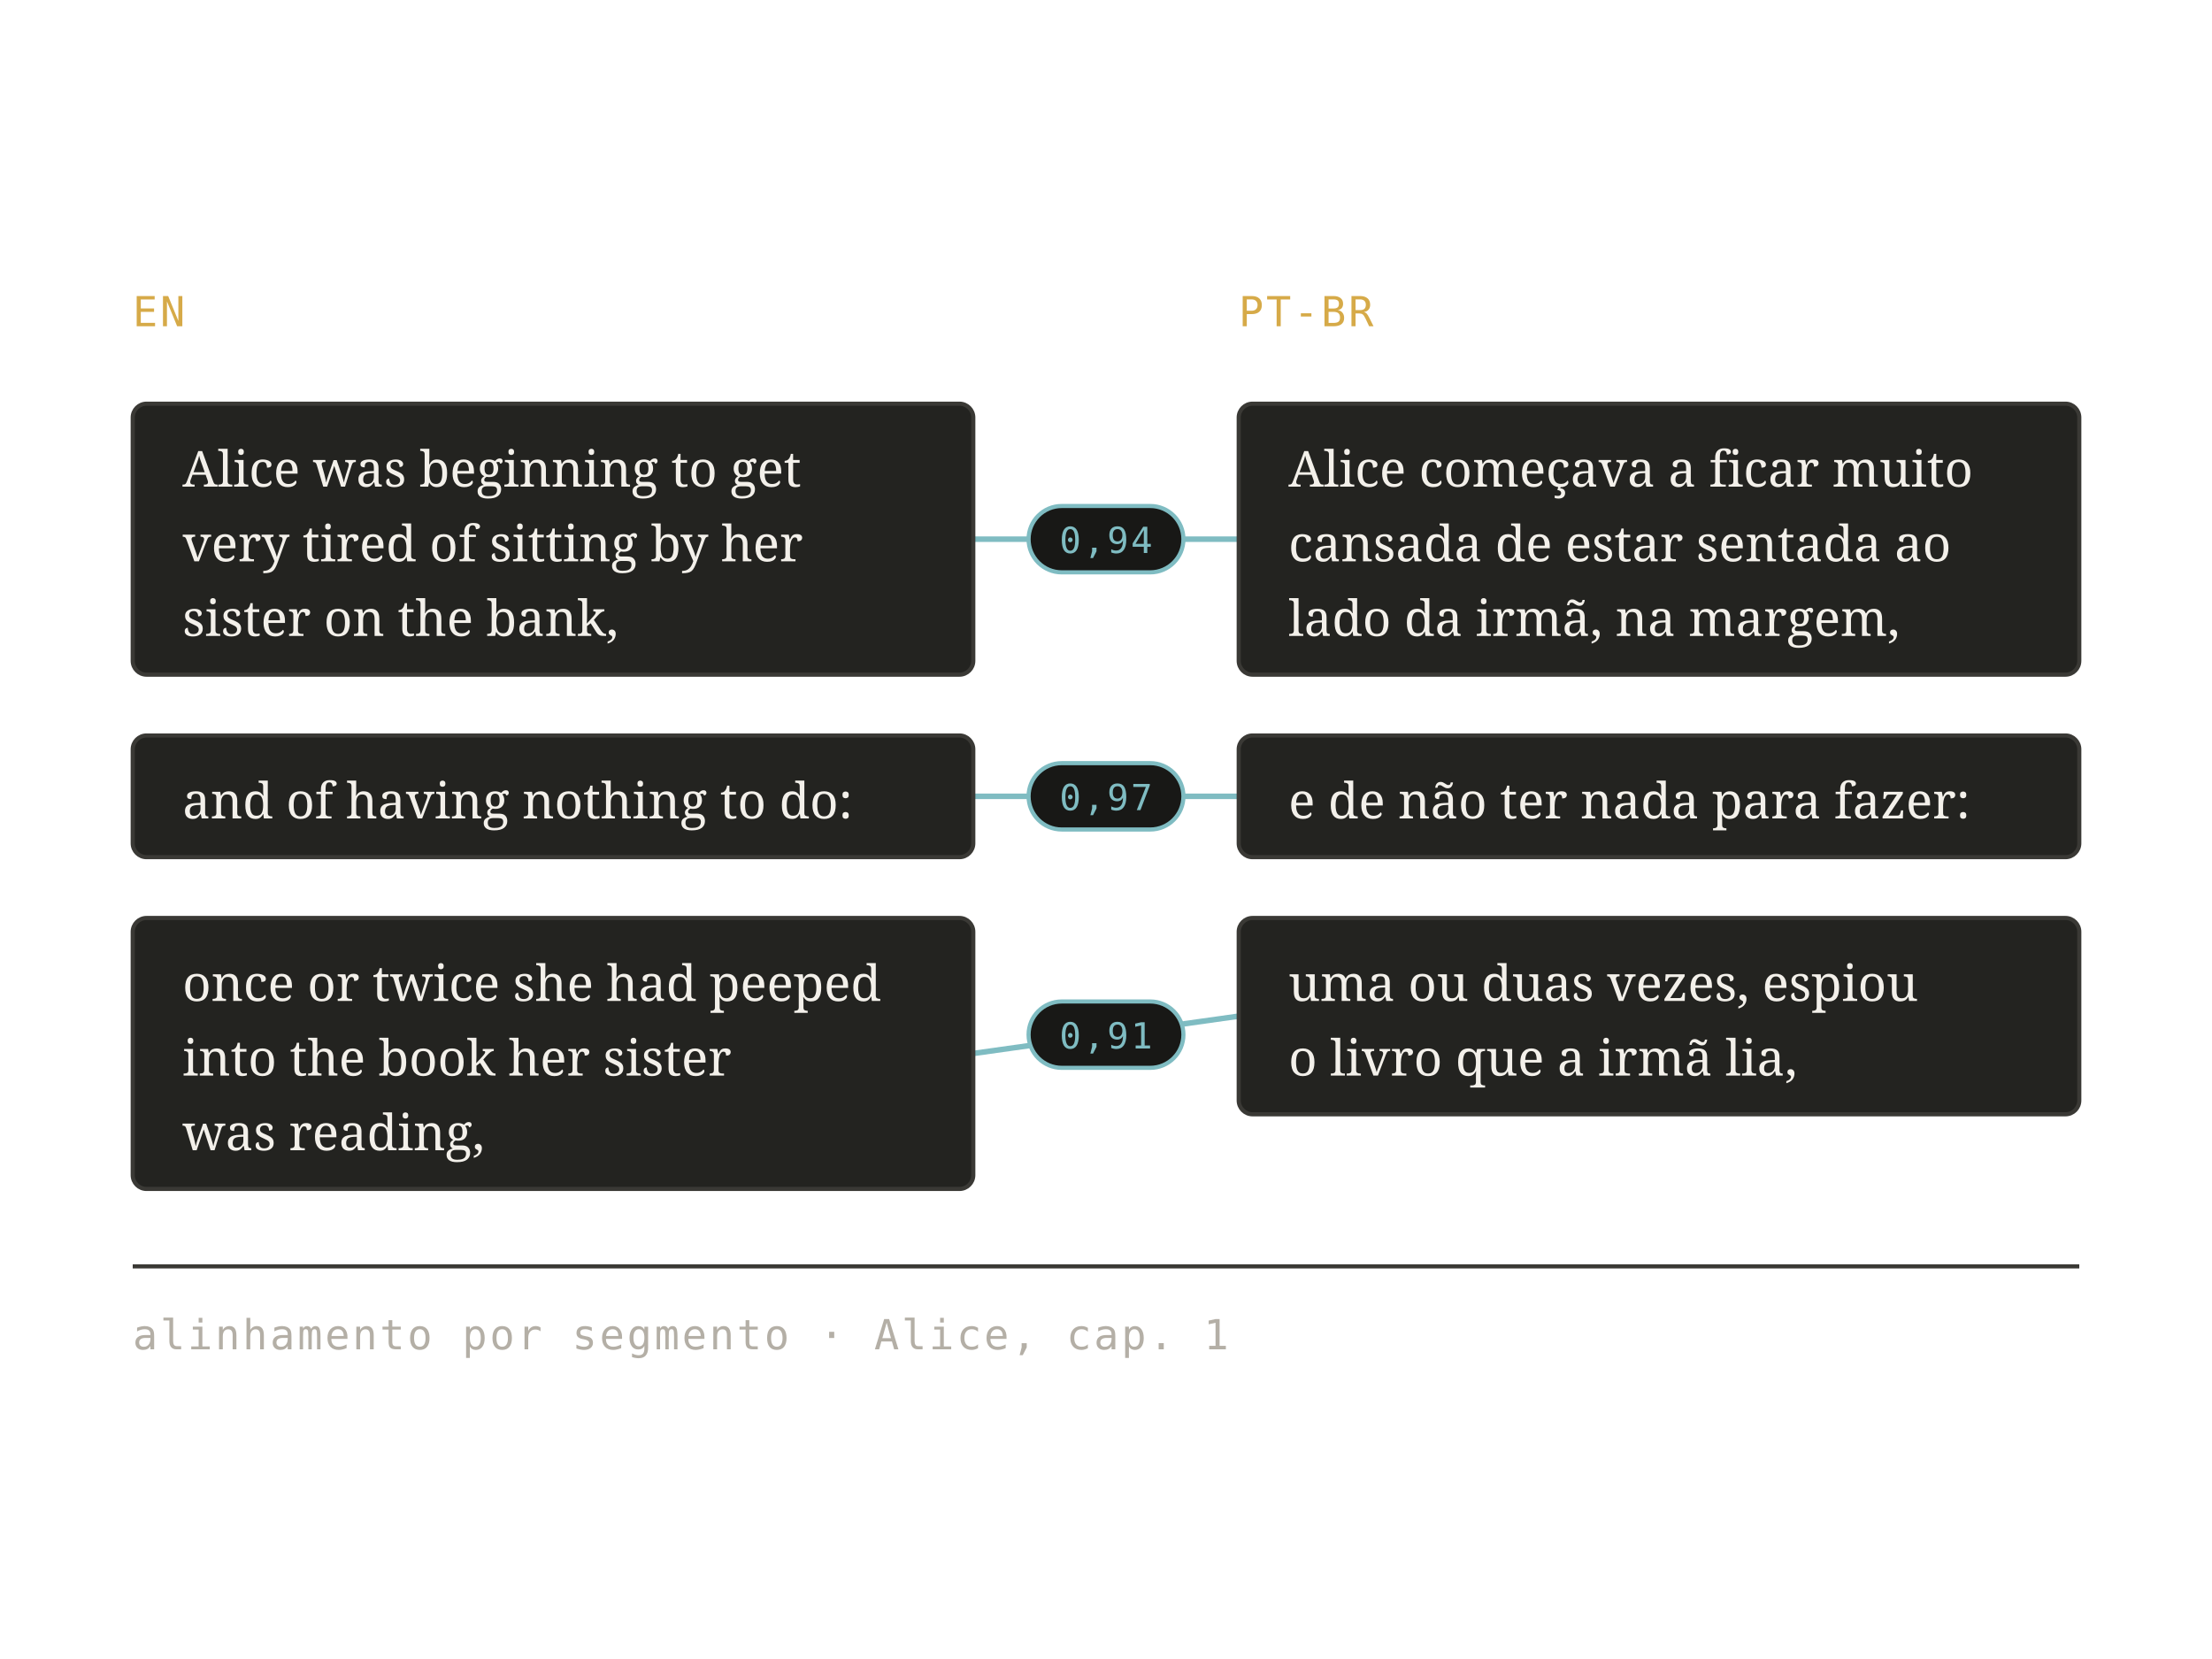
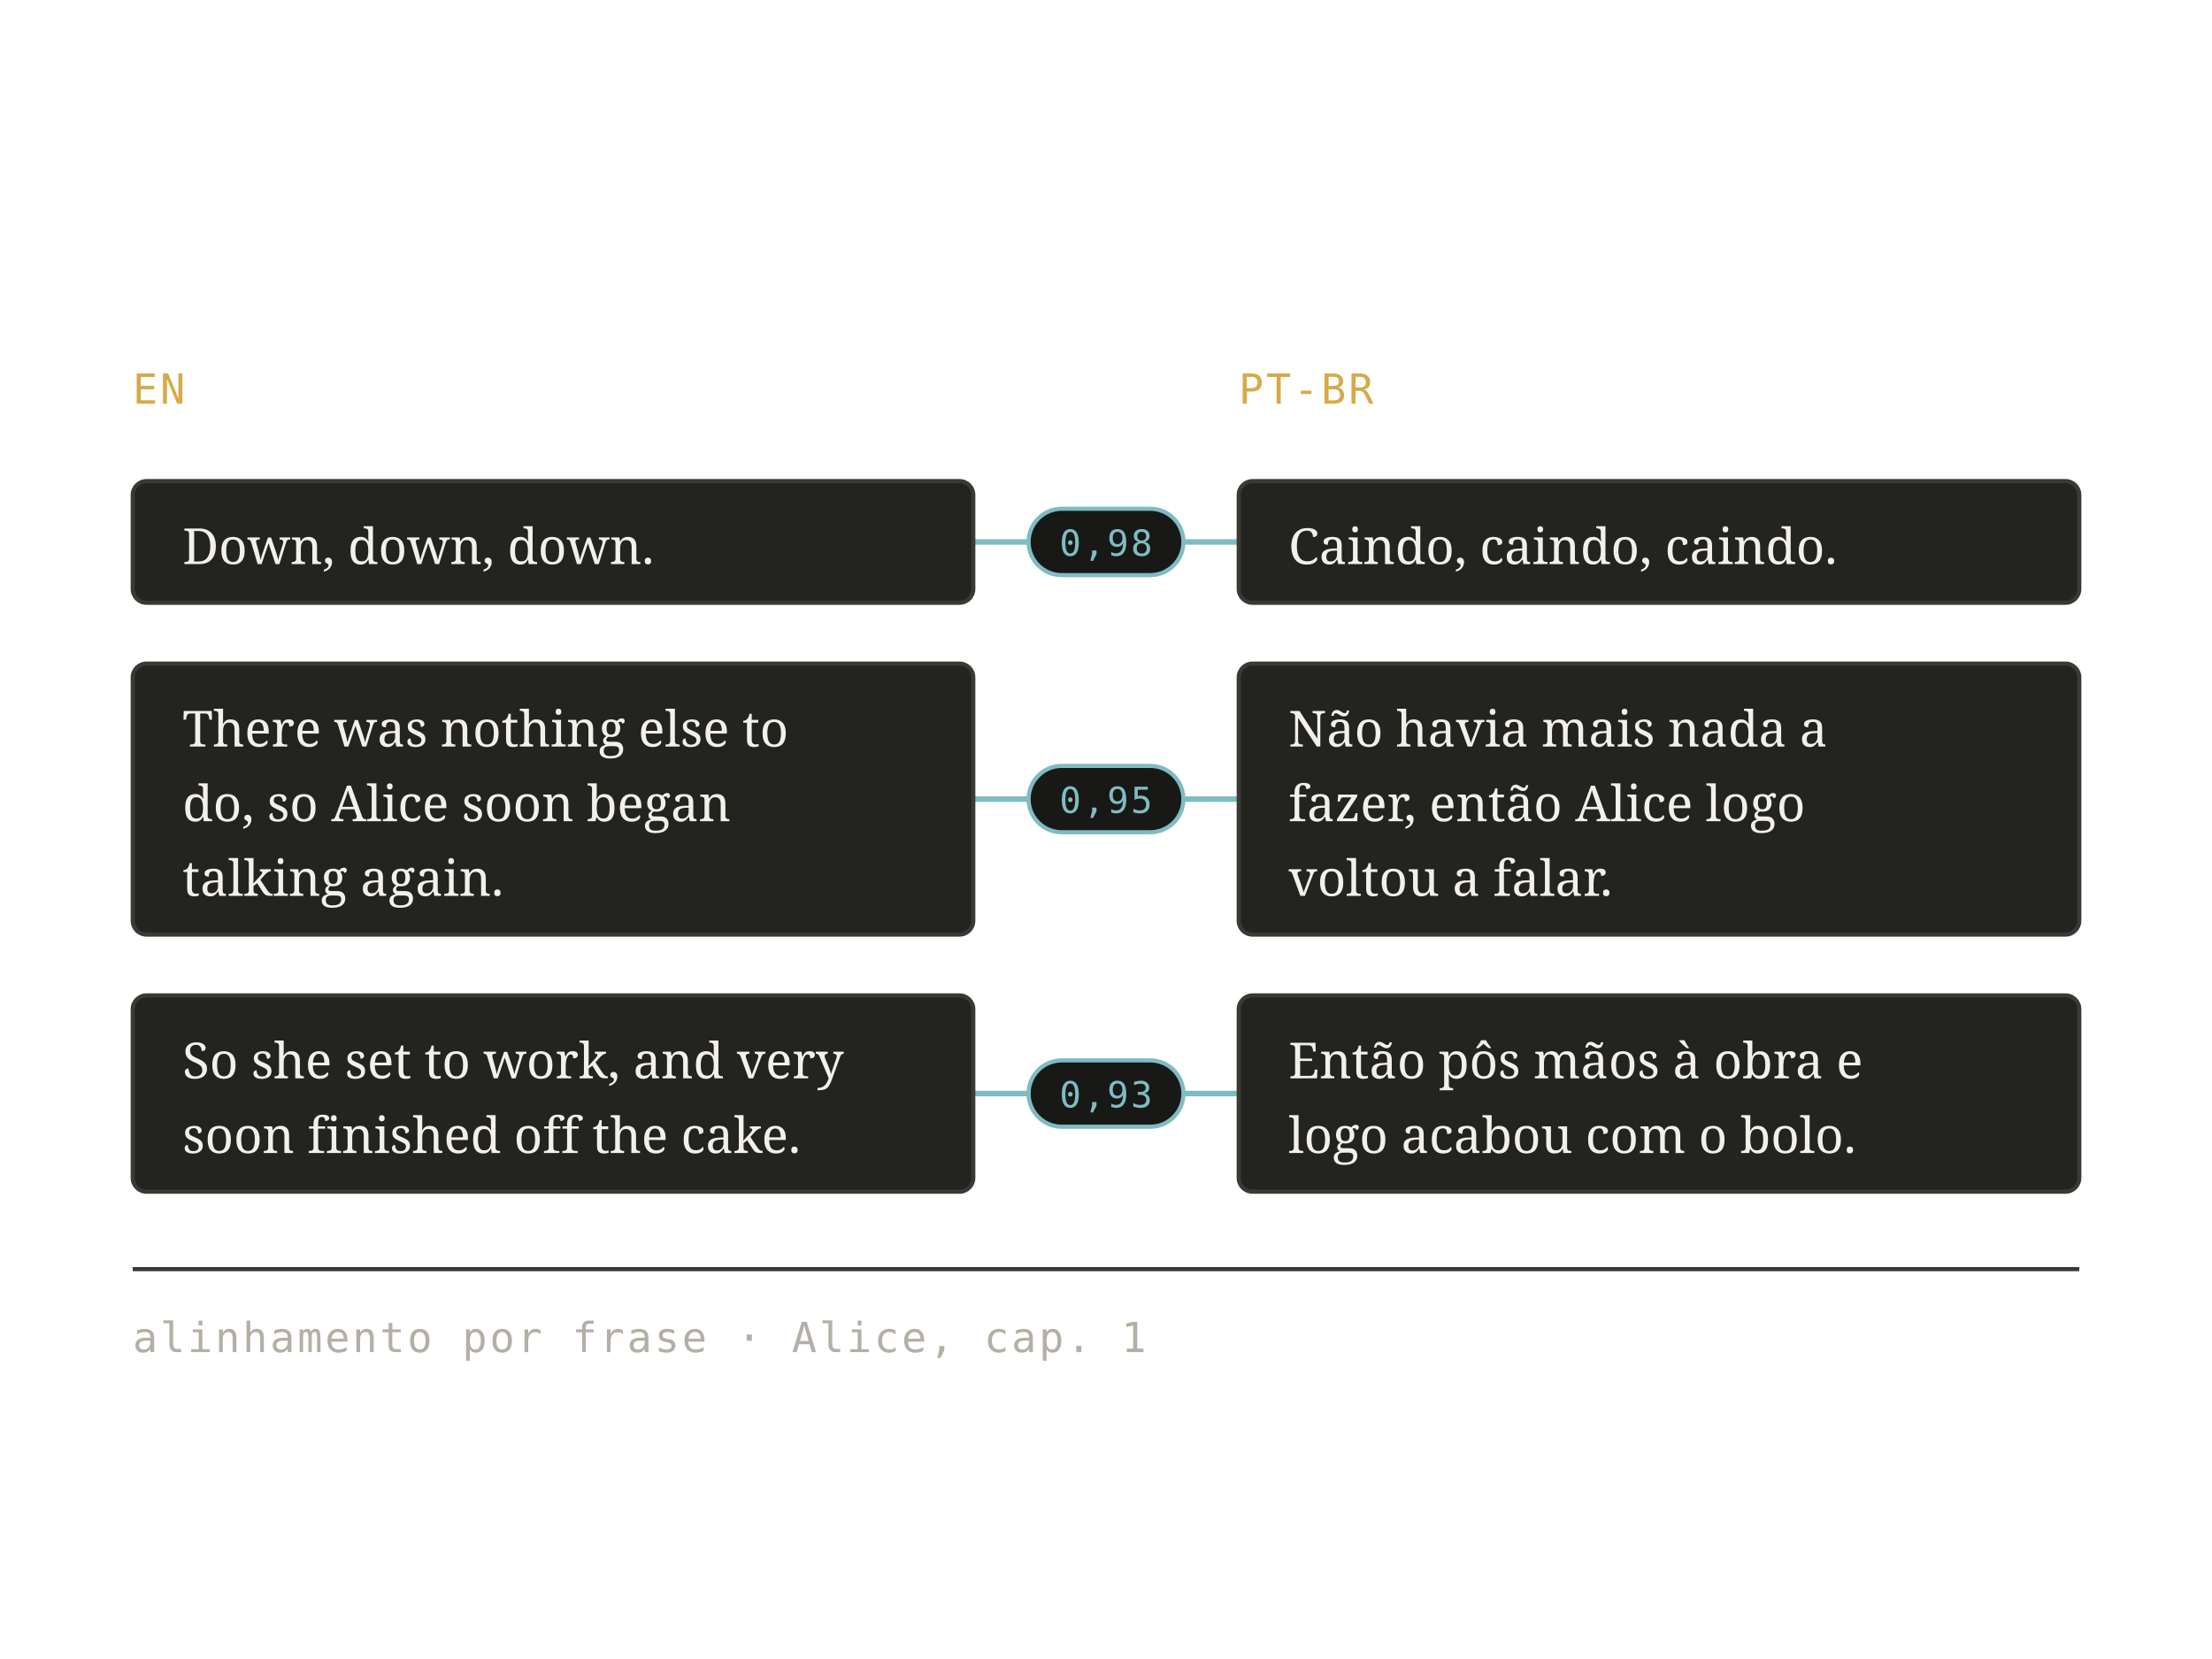
<svg xmlns="http://www.w3.org/2000/svg" viewBox="0 0 800 600" role="img">
  <defs>
    <style>
      .mono{font-family:ui-monospace,"SF Mono","Cascadia Code","Segoe UI Mono",Menlo,Consolas,monospace;letter-spacing:.06em}
      text{font-family:Charter,"Bitstream Charter","Sitka Text",Cambria,Georgia,serif;font-size:18px;fill:#f3f0ea}
      text.mono{font-size:15px}
    </style>
  </defs>
-   <text class="mono" x="48" y="118.0" fill="#d6aa48" style="fill:#d6aa48">EN</text>
-   <text class="mono" x="448" y="118.0" style="fill:#d6aa48">PT-BR</text>
-   <line x1="352" y1="195.0" x2="448" y2="195.0" stroke="#7fbcc2" stroke-width="2" />
-   <rect x="48" y="146.0" width="304" height="98" rx="5" fill="#232320" stroke="#3a3935" stroke-width="1.5" />
-   <text x="66" y="176.0">Alice was beginning to get</text>
-   <text x="66" y="203.0">very tired of sitting by her</text>
-   <text x="66" y="230.0">sister on the bank,</text>
-   <rect x="448" y="146.0" width="304" height="98" rx="5" fill="#232320" stroke="#3a3935" stroke-width="1.5" />
-   <text x="466" y="176.0">Alice começava a ficar muito</text>
-   <text x="466" y="203.0">cansada de estar sentada ao</text>
-   <text x="466" y="230.0">lado da irmã, na margem,</text>
-   <rect x="372" y="183.0" width="56" height="24" rx="12" fill="#181816" stroke="#7fbcc2" stroke-width="1.5" />
-   <text class="mono" x="400" y="200.0" text-anchor="middle" style="fill:#7fbcc2;font-size:13px">0,94</text>
-   <line x1="352" y1="288.0" x2="448" y2="288.0" stroke="#7fbcc2" stroke-width="2" />
-   <rect x="48" y="266.0" width="304" height="44" rx="5" fill="#232320" stroke="#3a3935" stroke-width="1.5" />
-   <text x="66" y="296.0">and of having nothing to do:</text>
-   <rect x="448" y="266.0" width="304" height="44" rx="5" fill="#232320" stroke="#3a3935" stroke-width="1.5" />
-   <text x="466" y="296.0">e de não ter nada para fazer:</text>
-   <rect x="372" y="276.0" width="56" height="24" rx="12" fill="#181816" stroke="#7fbcc2" stroke-width="1.5" />
-   <text class="mono" x="400" y="293.0" text-anchor="middle" style="fill:#7fbcc2;font-size:13px">0,97</text>
-   <line x1="352" y1="381.0" x2="448" y2="367.5" stroke="#7fbcc2" stroke-width="2" />
-   <rect x="48" y="332.0" width="304" height="98" rx="5" fill="#232320" stroke="#3a3935" stroke-width="1.5" />
-   <text x="66" y="362.0">once or twice she had peeped</text>
-   <text x="66" y="389.0">into the book her sister</text>
-   <text x="66" y="416.0">was reading,</text>
-   <rect x="448" y="332.0" width="304" height="71" rx="5" fill="#232320" stroke="#3a3935" stroke-width="1.5" />
-   <text x="466" y="362.0">uma ou duas vezes, espiou</text>
-   <text x="466" y="389.0">o livro que a irmã lia,</text>
-   <rect x="372" y="362.2" width="56" height="24" rx="12" fill="#181816" stroke="#7fbcc2" stroke-width="1.5" />
-   <text class="mono" x="400" y="379.2" text-anchor="middle" style="fill:#7fbcc2;font-size:13px">0,91</text>
-   <line x1="48" y1="458.0" x2="752" y2="458.0" stroke="#3a3935" stroke-width="1.5" />
-   <text class="mono" x="48" y="488.0" style="fill:#b4afa6">alinhamento por segmento · Alice, cap. 1</text>
+   <text class="mono" x="48" y="146.0" style="fill:#d6aa48">EN</text>
+   <text class="mono" x="448" y="146.0" style="fill:#d6aa48">PT-BR</text>
+   <line x1="352" y1="196.0" x2="448" y2="196.0" stroke="#7fbcc2" stroke-width="2" />
+   <rect x="48" y="174.0" width="304" height="44" rx="5" fill="#232320" stroke="#3a3935" stroke-width="1.5" />
+   <text x="66" y="204.0">Down, down, down.</text>
+   <rect x="448" y="174.0" width="304" height="44" rx="5" fill="#232320" stroke="#3a3935" stroke-width="1.5" />
+   <text x="466" y="204.0">Caindo, caindo, caindo.</text>
+   <rect x="372" y="184.0" width="56" height="24" rx="12" fill="#181816" stroke="#7fbcc2" stroke-width="1.5" />
+   <text class="mono" x="400" y="201.0" text-anchor="middle" style="fill:#7fbcc2;font-size:13px">0,98</text>
+   <line x1="352" y1="289.0" x2="448" y2="289.0" stroke="#7fbcc2" stroke-width="2" />
+   <rect x="48" y="240.0" width="304" height="98" rx="5" fill="#232320" stroke="#3a3935" stroke-width="1.5" />
+   <text x="66" y="270.0">There was nothing else to</text>
+   <text x="66" y="297.0">do, so Alice soon began</text>
+   <text x="66" y="324.0">talking again.</text>
+   <rect x="448" y="240.0" width="304" height="98" rx="5" fill="#232320" stroke="#3a3935" stroke-width="1.5" />
+   <text x="466" y="270.0">Não havia mais nada a</text>
+   <text x="466" y="297.0">fazer, então Alice logo</text>
+   <text x="466" y="324.0">voltou a falar.</text>
+   <rect x="372" y="277.0" width="56" height="24" rx="12" fill="#181816" stroke="#7fbcc2" stroke-width="1.5" />
+   <text class="mono" x="400" y="294.0" text-anchor="middle" style="fill:#7fbcc2;font-size:13px">0,95</text>
+   <line x1="352" y1="395.5" x2="448" y2="395.5" stroke="#7fbcc2" stroke-width="2" />
+   <rect x="48" y="360.0" width="304" height="71" rx="5" fill="#232320" stroke="#3a3935" stroke-width="1.5" />
+   <text x="66" y="390.0">So she set to work, and very</text>
+   <text x="66" y="417.0">soon finished off the cake.</text>
+   <rect x="448" y="360.0" width="304" height="71" rx="5" fill="#232320" stroke="#3a3935" stroke-width="1.5" />
+   <text x="466" y="390.0">Então pôs mãos à obra e</text>
+   <text x="466" y="417.0">logo acabou com o bolo.</text>
+   <rect x="372" y="383.5" width="56" height="24" rx="12" fill="#181816" stroke="#7fbcc2" stroke-width="1.5" />
+   <text class="mono" x="400" y="400.5" text-anchor="middle" style="fill:#7fbcc2;font-size:13px">0,93</text>
+   <line x1="48" y1="459.0" x2="752" y2="459.0" stroke="#3a3935" stroke-width="1.5" />
+   <text class="mono" x="48" y="489.0" style="fill:#b4afa6">alinhamento por frase · Alice, cap. 1</text>
</svg>
